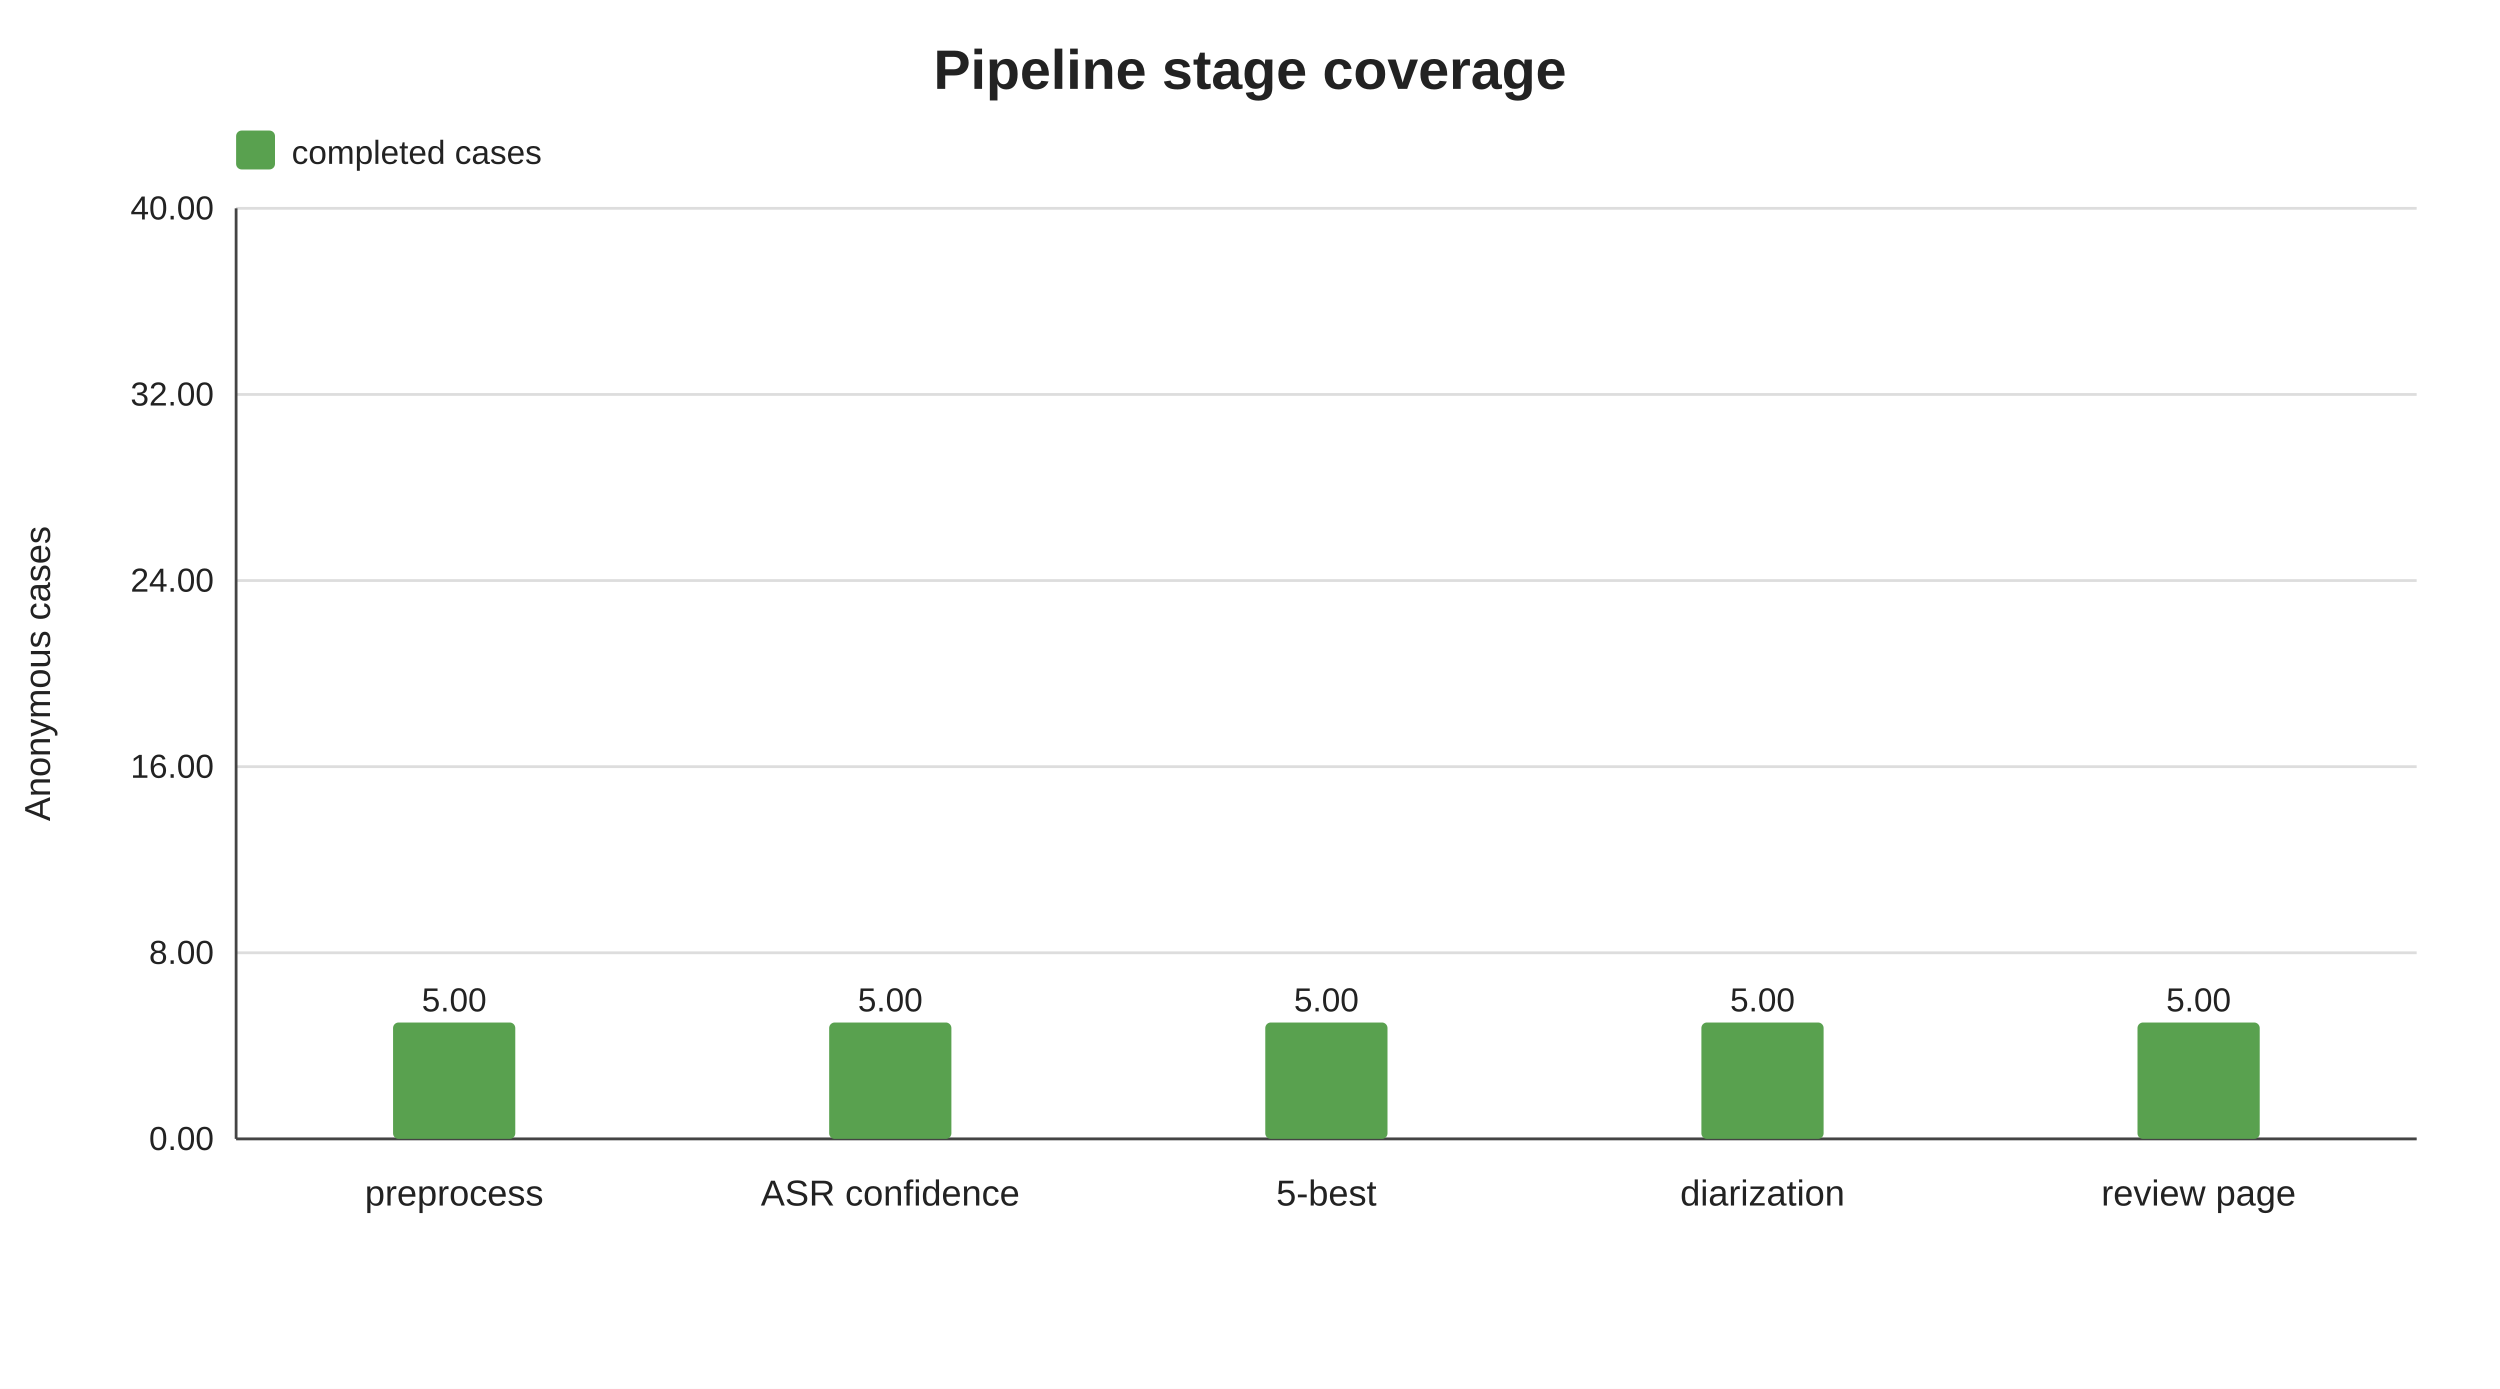
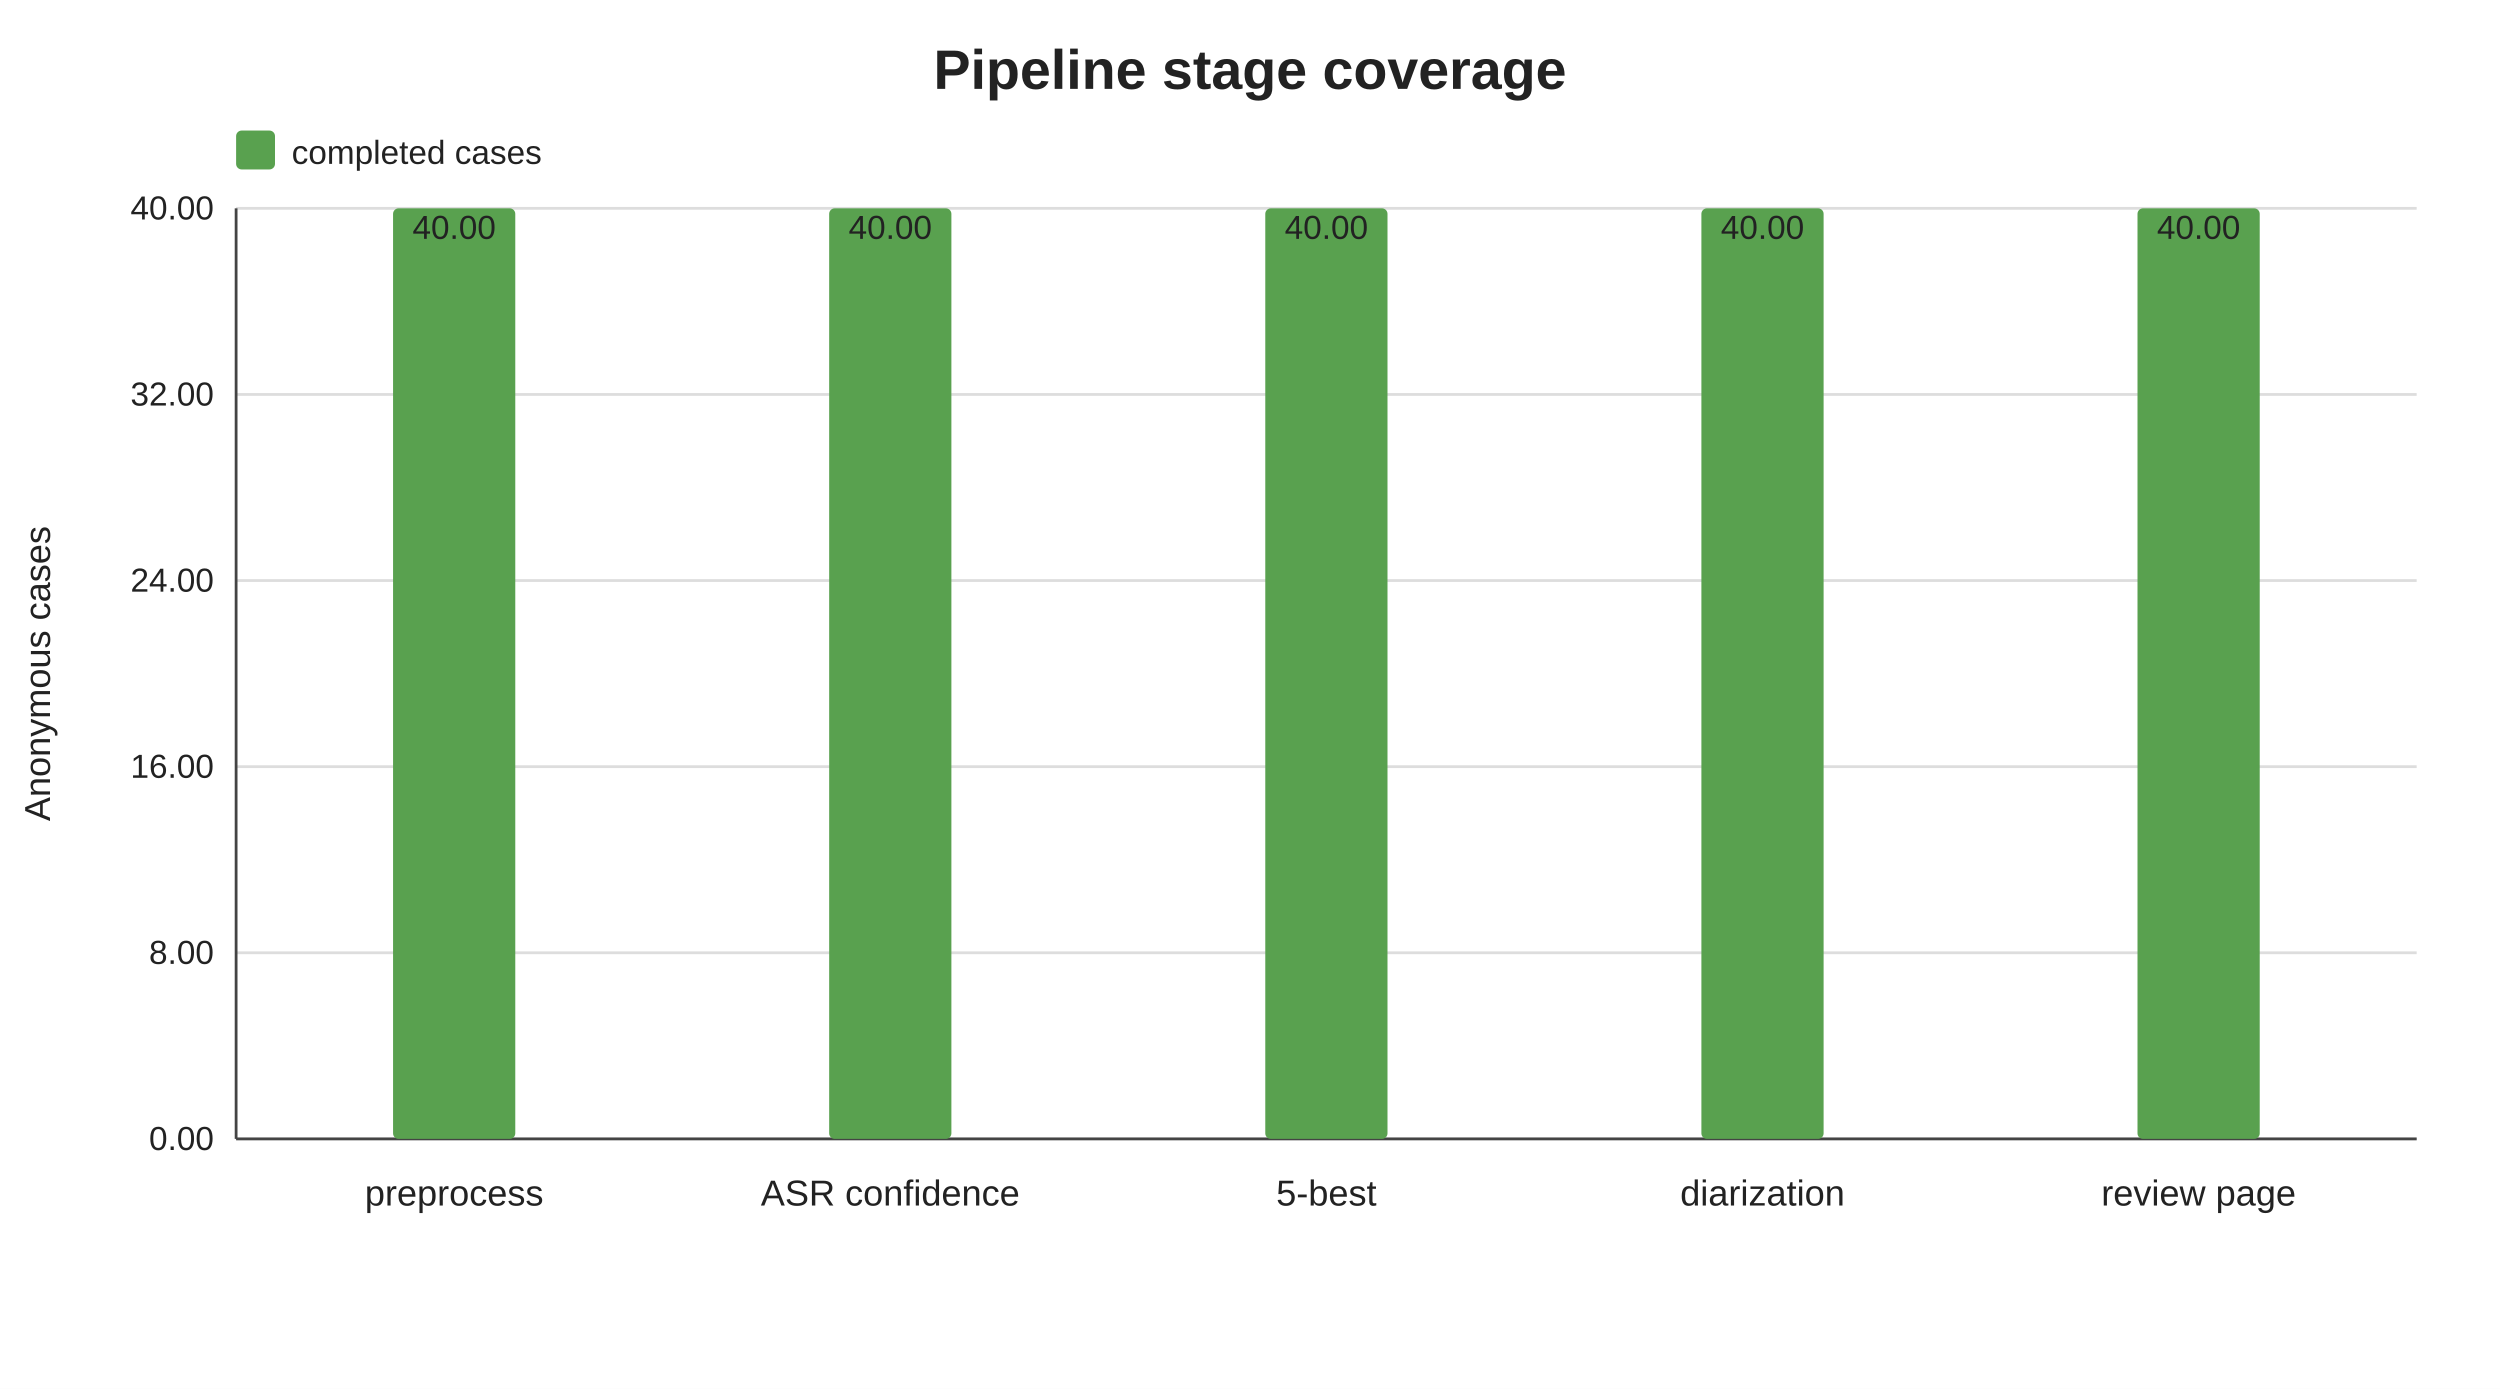
<svg xmlns="http://www.w3.org/2000/svg" width="900" height="500" viewBox="0 0 900 500">
  <rect width="100%" height="100%" fill="#ffffff" />
  <style>text{font-family:Arial,"Microsoft YaHei",sans-serif;fill:#222}.axis{stroke:#444;stroke-width:1}.grid{stroke:#ddd;stroke-width:1}.small{font-size:12px}.label{font-size:13px}.title{font-size:20px;font-weight:600}</style>
  <text x="450.0" y="32" text-anchor="middle" class="title">Pipeline stage coverage</text>
  <text x="18" y="242.5" text-anchor="middle" transform="rotate(-90 18 242.5)" class="label">Anonymous cases</text>
  <line x1="85" y1="410.0" x2="870" y2="410.0" class="grid" />
  <text x="77" y="414.0" text-anchor="end" class="small">0.00</text>
  <line x1="85" y1="343.0" x2="870" y2="343.0" class="grid" />
  <text x="77" y="347.0" text-anchor="end" class="small">8.00</text>
  <line x1="85" y1="276.0" x2="870" y2="276.0" class="grid" />
  <text x="77" y="280.0" text-anchor="end" class="small">16.00</text>
  <line x1="85" y1="209.0" x2="870" y2="209.0" class="grid" />
  <text x="77" y="213.0" text-anchor="end" class="small">24.00</text>
  <line x1="85" y1="142.0" x2="870" y2="142.0" class="grid" />
  <text x="77" y="146.0" text-anchor="end" class="small">32.00</text>
  <line x1="85" y1="75.0" x2="870" y2="75.0" class="grid" />
  <text x="77" y="79.0" text-anchor="end" class="small">40.00</text>
  <line x1="85" y1="75" x2="85" y2="410" class="axis" />
  <line x1="85" y1="410" x2="870" y2="410" class="axis" />
-   <rect x="141.5" y="368.1" width="44.0" height="41.9" fill="#59A14F" rx="2" />
-   <text x="163.5" y="364.1" text-anchor="middle" class="small">5.00</text>
+   <rect x="141.5" y="75.0" width="44.0" height="335.0" fill="#59A14F" rx="2" />
+   <text x="163.5" y="86.0" text-anchor="middle" class="small">40.00</text>
  <text x="163.5" y="434.0" text-anchor="middle" class="label">preprocess</text>
-   <rect x="298.5" y="368.1" width="44.0" height="41.9" fill="#59A14F" rx="2" />
-   <text x="320.5" y="364.1" text-anchor="middle" class="small">5.00</text>
+   <rect x="298.5" y="75.0" width="44.0" height="335.0" fill="#59A14F" rx="2" />
+   <text x="320.5" y="86.0" text-anchor="middle" class="small">40.00</text>
  <text x="320.5" y="434.0" text-anchor="middle" class="label">ASR confidence</text>
-   <rect x="455.5" y="368.1" width="44.0" height="41.9" fill="#59A14F" rx="2" />
-   <text x="477.5" y="364.1" text-anchor="middle" class="small">5.00</text>
+   <rect x="455.5" y="75.0" width="44.0" height="335.0" fill="#59A14F" rx="2" />
+   <text x="477.5" y="86.0" text-anchor="middle" class="small">40.00</text>
  <text x="477.5" y="434.0" text-anchor="middle" class="label">5-best</text>
-   <rect x="612.5" y="368.1" width="44.0" height="41.9" fill="#59A14F" rx="2" />
-   <text x="634.5" y="364.1" text-anchor="middle" class="small">5.00</text>
+   <rect x="612.5" y="75.0" width="44.0" height="335.0" fill="#59A14F" rx="2" />
+   <text x="634.5" y="86.0" text-anchor="middle" class="small">40.00</text>
  <text x="634.5" y="434.0" text-anchor="middle" class="label">diarization</text>
-   <rect x="769.5" y="368.1" width="44.0" height="41.9" fill="#59A14F" rx="2" />
-   <text x="791.5" y="364.1" text-anchor="middle" class="small">5.00</text>
+   <rect x="769.5" y="75.0" width="44.0" height="335.0" fill="#59A14F" rx="2" />
+   <text x="791.5" y="86.0" text-anchor="middle" class="small">40.00</text>
  <text x="791.5" y="434.0" text-anchor="middle" class="label">review page</text>
  <rect x="85" y="47" width="14" height="14" fill="#59A14F" rx="2" />
  <text x="105" y="59" class="small">completed cases</text>
</svg>
